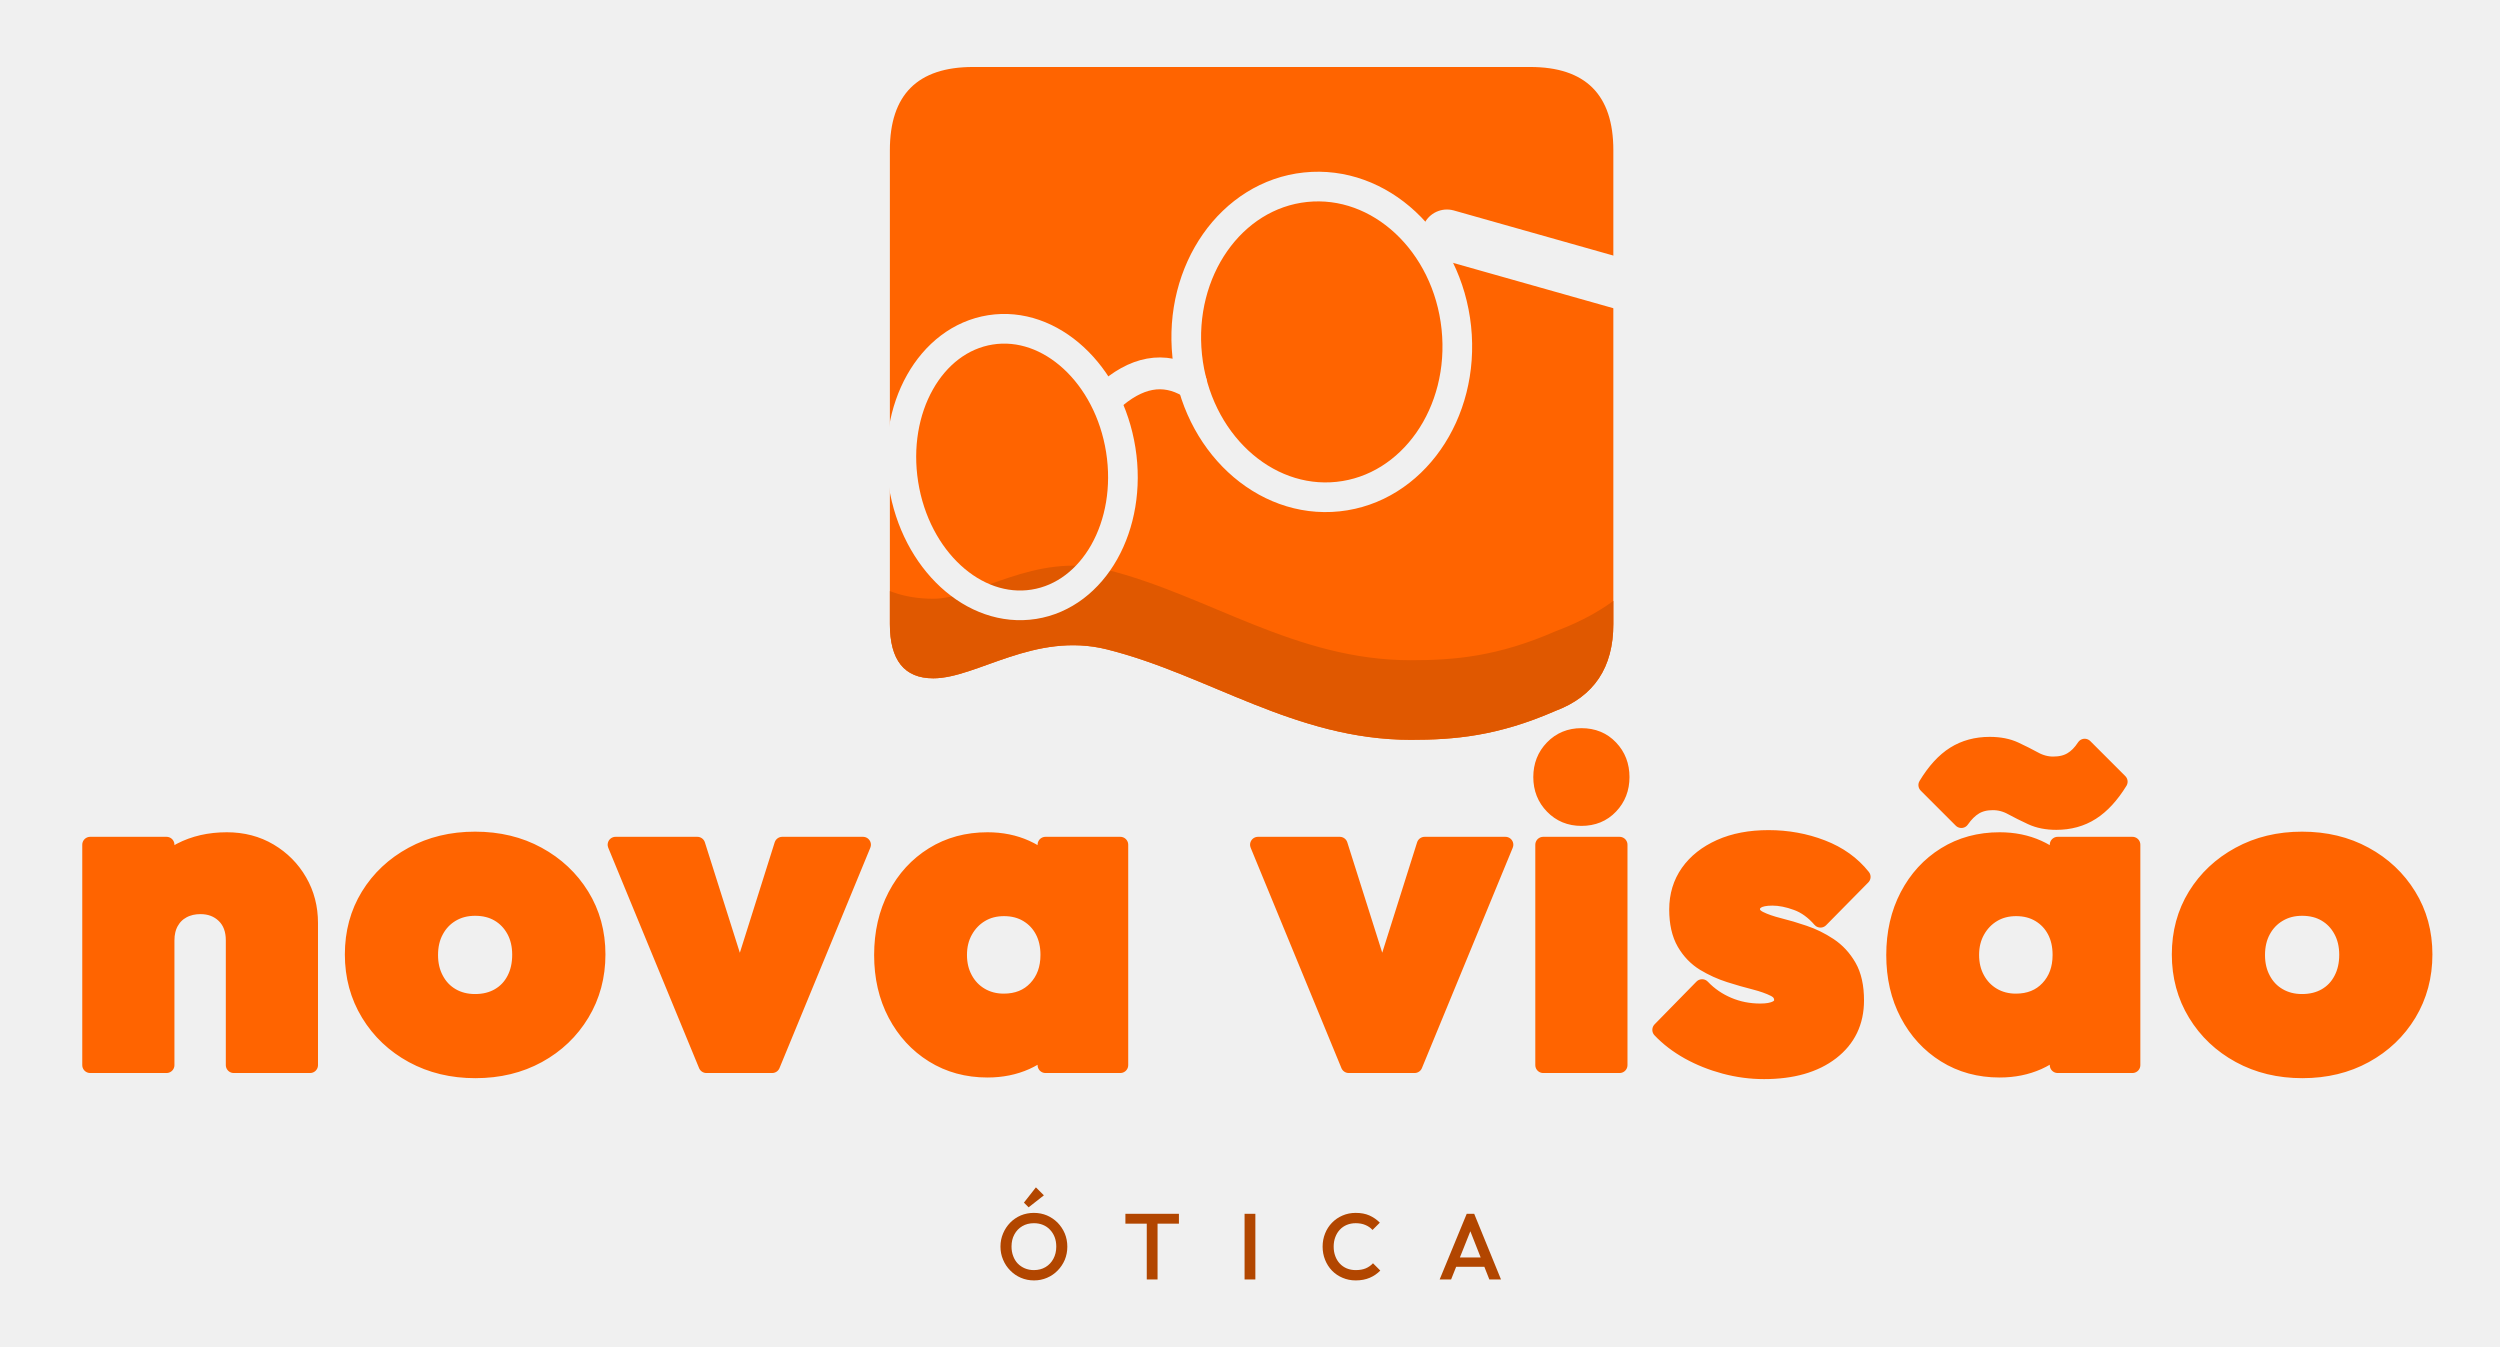
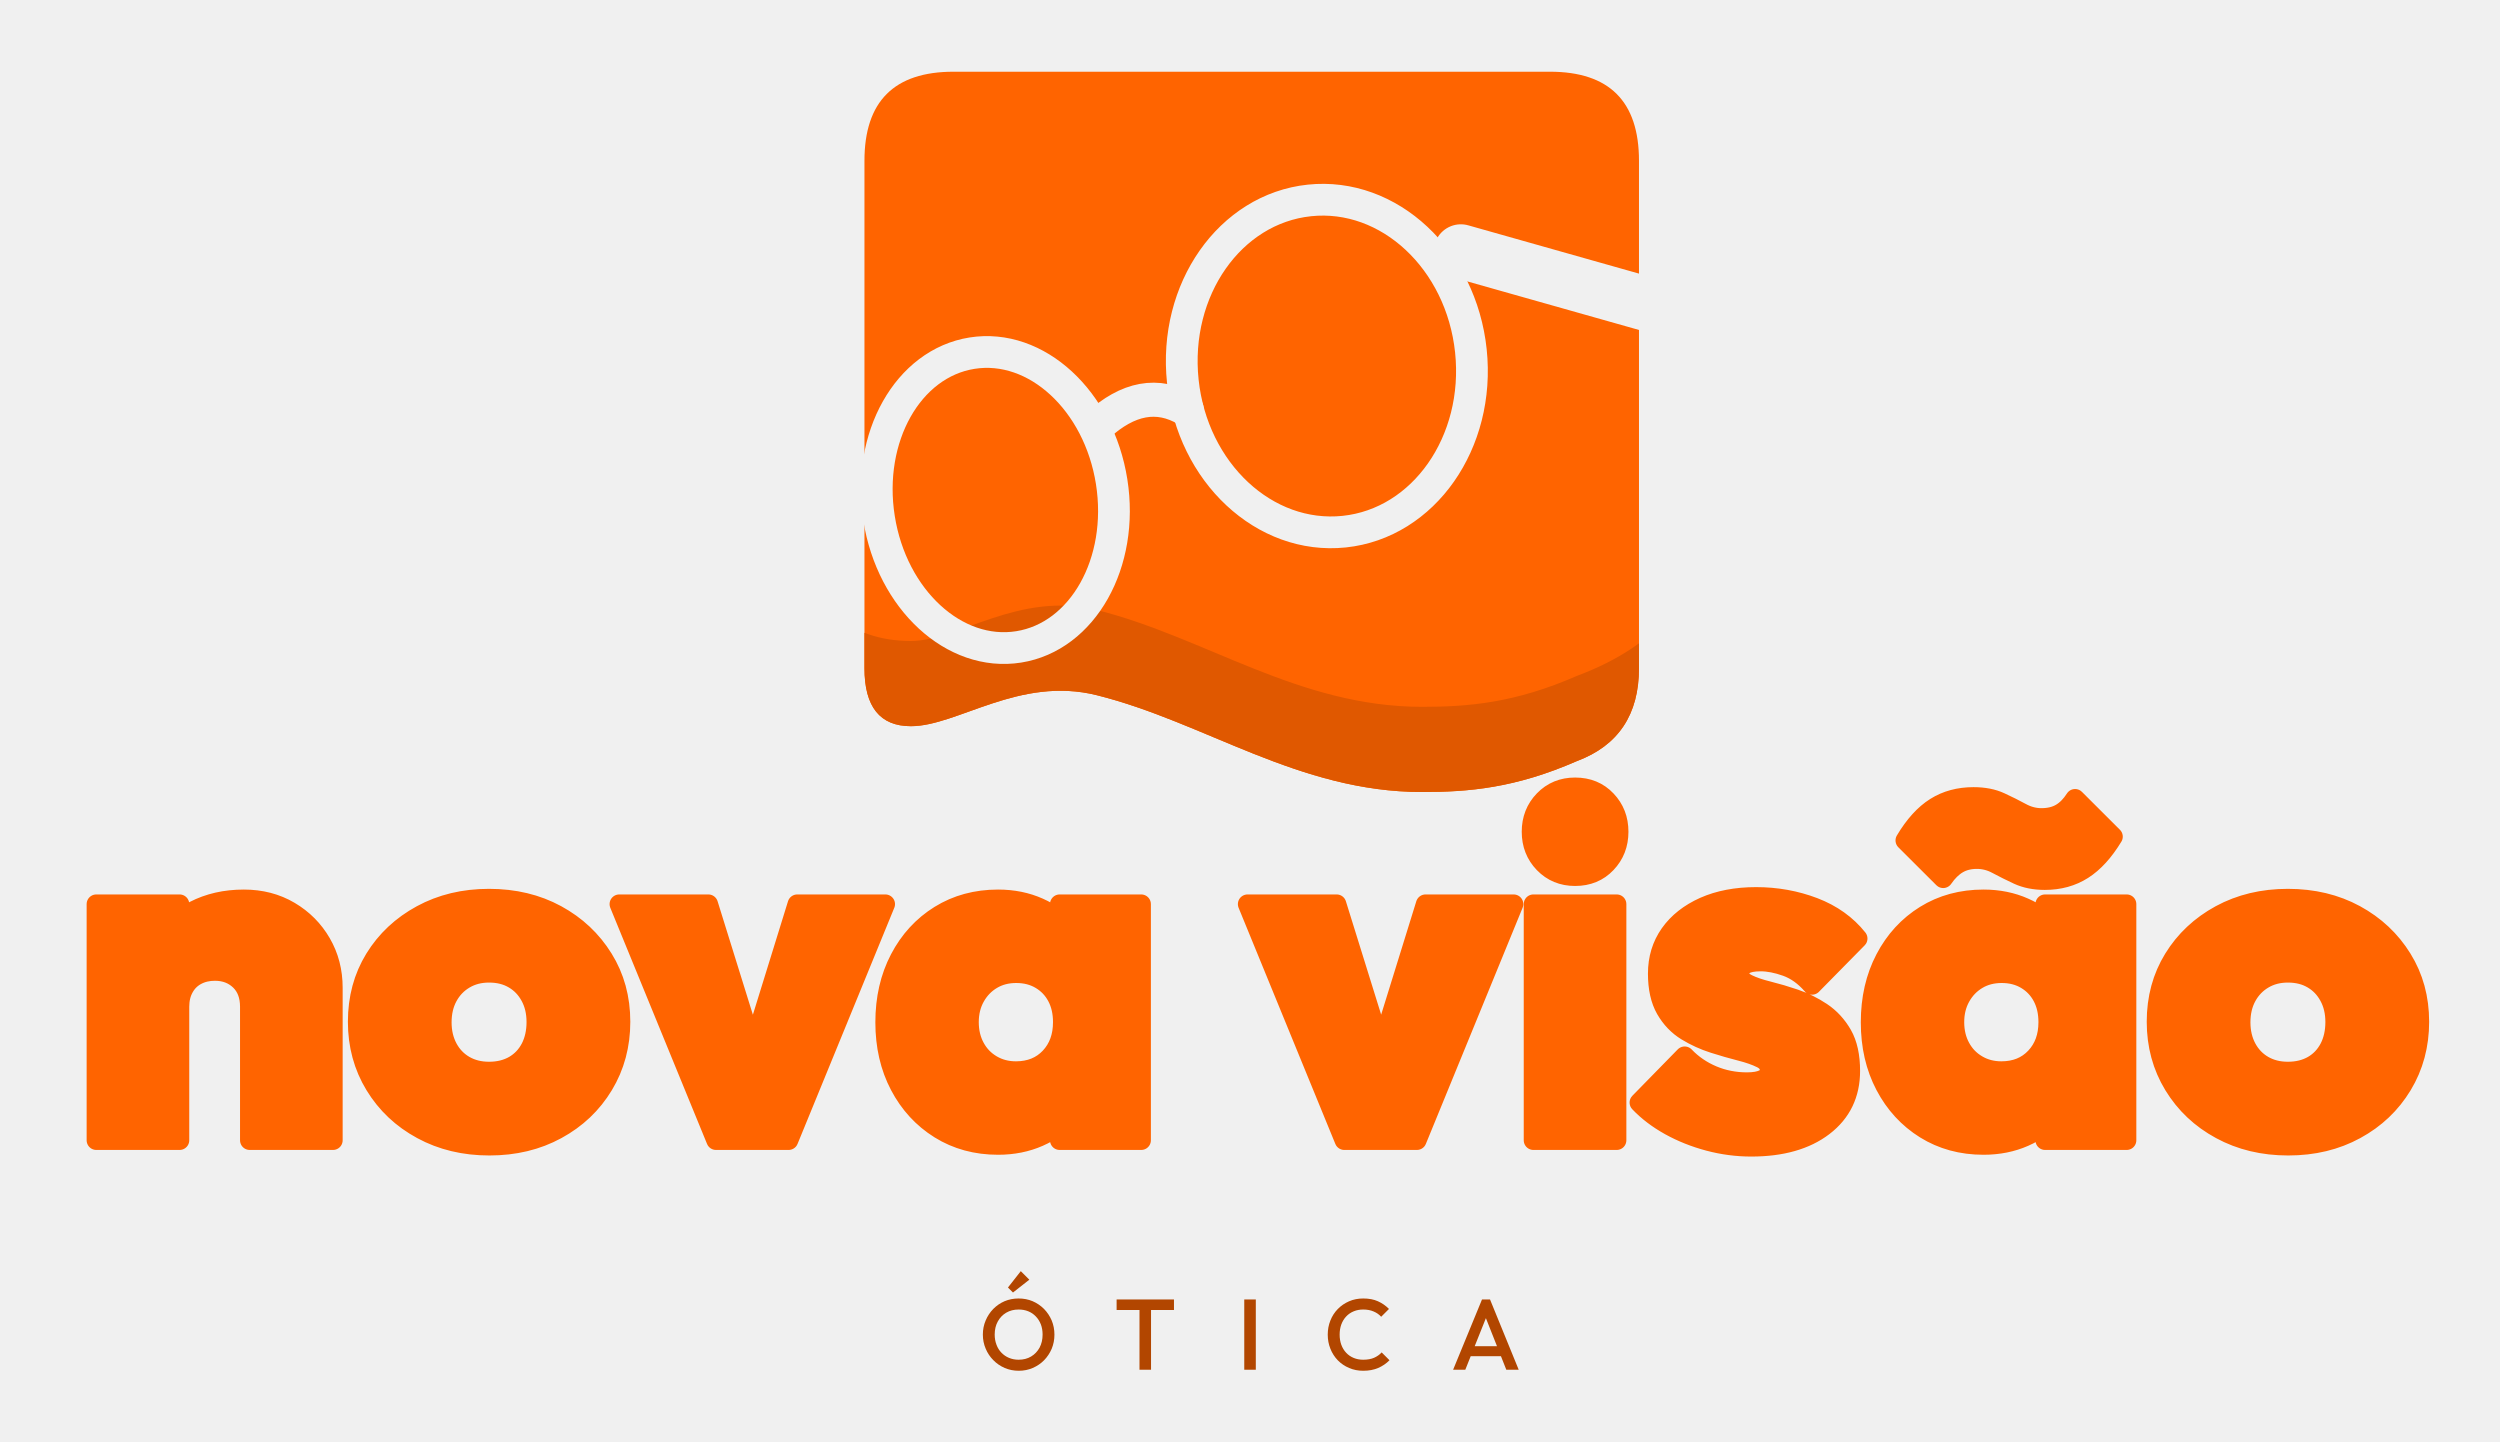
- <svg xmlns="http://www.w3.org/2000/svg" viewBox="0 0 373.2 201" role="img" aria-label="Nova Visão ótica">
+ <svg xmlns="http://www.w3.org/2000/svg" viewBox="0 0 348.6 201" role="img" aria-label="Nova Visão ótica">
  <defs>
    <mask id="k" maskUnits="userSpaceOnUse" x="-30" y="-30" width="170" height="170">
      <rect x="-30" y="-30" width="170" height="170" fill="#fff" />
      <g>
        <g fill="none" stroke="#000" stroke-width="4.1" stroke-linecap="round">
          <ellipse cx="16.9" cy="55.3" rx="15.2" ry="19.2" transform="rotate(-9 16.9 55.3)" />
          <ellipse cx="59.7" cy="38.0" rx="18.7" ry="21.5" transform="rotate(-6 59.7 38.0)" />
          <path d="M30.1 45.7Q36 40.3 41.6 43.6" stroke-width="4.4" />
        </g>
        <path d="M77 23.2L106 31.4" stroke="#000" stroke-width="7" stroke-linecap="round" fill="none" />
      </g>
    </mask>
    <clipPath id="cc">
      <path d="M11.5 0H88.5Q100 0 100 11.5V77Q100 86 92 89C84 92.5 78 93 72 93C56 93 44 84 30 80.5C20 78 12 84.5 6 84.5Q0 84.5 0 77V11.5Q0 0 11.5 0Z" />
    </clipPath>
  </defs>
-   <g transform="translate(132.84 10) scale(1.08)">
+   <g transform="translate(120.54 10) scale(1.08)">
    <g mask="url(#k)">
      <path d="M11.5 0H88.5Q100 0 100 11.5V77Q100 86 92 89C84 92.5 78 93 72 93C56 93 44 84 30 80.5C20 78 12 84.5 6 84.5Q0 84.5 0 77V11.5Q0 0 11.5 0Z" fill="#FF6400" />
      <g clip-path="url(#cc)">
        <path d="M104 66V70Q100 75 92 78C84 81.5 78 82 72 82C56 82 44 73 30 69.5C20 67 12 73.5 6 73.5Q0 73.5 -4 70V110H104Z" fill="#E05800" />
      </g>
    </g>
  </g>
-   <path d="M34.89 159.00L34.89 140.38Q34.89 138.02 33.49 136.65Q32.08 135.28 29.92 135.28Q28.44 135.28 27.29 135.90Q26.14 136.52 25.50 137.67Q24.86 138.82 24.86 140.38L20.43 138.30Q20.43 134.36 22.17 131.47Q23.90 128.59 26.95 127.00Q29.99 125.42 33.86 125.42Q37.44 125.42 40.25 127.09Q43.06 128.76 44.67 131.55Q46.29 134.34 46.29 137.79L46.29 159.00L34.89 159.00ZM13.46 159.00L13.46 126.10L24.86 126.10L24.86 159.00L13.46 159.00ZM70.96 159.77Q65.74 159.77 61.59 157.51Q57.45 155.25 55.06 151.32Q52.66 147.38 52.66 142.48Q52.66 137.58 55.03 133.71Q57.41 129.84 61.55 127.59Q65.69 125.33 70.92 125.33Q76.17 125.33 80.28 127.58Q84.40 129.82 86.80 133.70Q89.20 137.58 89.20 142.48Q89.20 147.38 86.82 151.32Q84.45 155.25 80.33 157.51Q76.21 159.77 70.96 159.77ZM70.92 149.57Q72.94 149.57 74.46 148.69Q75.98 147.81 76.81 146.21Q77.64 144.62 77.64 142.53Q77.64 140.44 76.78 138.86Q75.91 137.28 74.43 136.41Q72.94 135.53 70.92 135.53Q68.96 135.53 67.44 136.43Q65.92 137.33 65.07 138.91Q64.21 140.48 64.21 142.57Q64.21 144.62 65.07 146.21Q65.92 147.81 67.44 148.69Q68.96 149.57 70.92 149.57ZM105.45 159.00L91.89 126.10L104.10 126.10L112.85 153.74L108.05 153.74L116.77 126.10L128.83 126.10L115.27 159.00L105.45 159.00ZM147.42 159.67Q142.85 159.67 139.29 157.45Q135.73 155.23 133.70 151.37Q131.67 147.52 131.67 142.57Q131.67 137.60 133.70 133.72Q135.73 129.84 139.29 127.63Q142.85 125.42 147.42 125.42Q150.57 125.42 153.16 126.59Q155.74 127.76 157.40 129.82Q159.07 131.89 159.39 134.56L159.39 150.53Q159.07 153.20 157.41 155.27Q155.76 157.34 153.17 158.51Q150.57 159.67 147.42 159.67ZM149.84 149.51Q152.84 149.51 154.67 147.56Q156.50 145.61 156.50 142.55Q156.50 140.48 155.68 138.93Q154.86 137.38 153.36 136.48Q151.86 135.58 149.88 135.58Q147.93 135.58 146.43 136.48Q144.93 137.38 144.05 138.96Q143.17 140.53 143.17 142.55Q143.17 144.57 144.03 146.14Q144.88 147.72 146.41 148.62Q147.93 149.51 149.84 149.51ZM156.07 159.00L156.07 150.17L157.73 142.14L156.07 134.19L156.07 126.10L167.24 126.10L167.24 159.00L156.07 159.00ZM201.34 159.00L187.79 126.10L200.00 126.10L208.75 153.74L203.94 153.74L212.67 126.10L224.73 126.10L211.17 159.00L201.34 159.00ZM230.37 159.00L230.37 126.10L241.77 126.10L241.77 159.00L230.37 159.00ZM236.07 122.11Q233.49 122.11 231.78 120.34Q230.07 118.58 230.07 116.00Q230.07 113.41 231.78 111.65Q233.49 109.88 236.07 109.88Q238.72 109.88 240.39 111.65Q242.07 113.41 242.07 116.00Q242.07 118.58 240.39 120.34Q238.72 122.11 236.07 122.11ZM263.34 159.91Q260.36 159.91 257.45 159.13Q254.54 158.35 252.06 156.97Q249.58 155.58 247.84 153.74L254.09 147.36Q255.73 149.08 257.96 150.03Q260.20 150.99 262.78 150.99Q264.34 150.99 265.18 150.55Q266.02 150.11 266.02 149.30Q266.02 148.18 264.88 147.61Q263.74 147.03 261.96 146.57Q260.17 146.12 258.19 145.49Q256.21 144.86 254.40 143.77Q252.60 142.67 251.48 140.74Q250.36 138.80 250.36 135.77Q250.36 132.62 252.04 130.23Q253.72 127.85 256.80 126.47Q259.87 125.10 264.00 125.10Q268.23 125.10 271.99 126.55Q275.76 128.00 278.06 130.90L271.76 137.29Q270.16 135.44 268.21 134.73Q266.25 134.01 264.58 134.01Q263.01 134.01 262.28 134.48Q261.55 134.95 261.55 135.72Q261.55 136.65 262.68 137.20Q263.80 137.76 265.58 138.21Q267.36 138.65 269.32 139.32Q271.28 139.98 273.06 141.16Q274.84 142.34 275.96 144.29Q277.08 146.23 277.08 149.34Q277.08 154.19 273.37 157.05Q269.65 159.91 263.34 159.91ZM298.51 159.67Q293.94 159.67 290.38 157.45Q286.82 155.23 284.79 151.37Q282.76 147.52 282.76 142.57Q282.76 137.60 284.79 133.72Q286.82 129.84 290.38 127.63Q293.94 125.42 298.51 125.42Q301.66 125.42 304.25 126.59Q306.83 127.76 308.50 129.82Q310.16 131.89 310.48 134.56L310.48 150.53Q310.16 153.20 308.51 155.27Q306.85 157.34 304.26 158.51Q301.66 159.67 298.51 159.67ZM300.93 149.51Q303.93 149.51 305.76 147.56Q307.59 145.61 307.59 142.55Q307.59 140.48 306.77 138.93Q305.95 137.38 304.45 136.48Q302.95 135.58 300.97 135.58Q299.02 135.58 297.52 136.48Q296.02 137.38 295.14 138.96Q294.26 140.53 294.26 142.55Q294.26 144.57 295.12 146.14Q295.98 147.72 297.50 148.62Q299.02 149.51 300.93 149.51ZM307.17 159.00L307.17 150.17L308.82 142.14L307.17 134.19L307.17 126.10L318.33 126.10L318.33 159.00L307.17 159.00ZM306.96 122.70Q304.83 122.70 303.24 121.96Q301.64 121.22 300.30 120.49Q298.97 119.76 297.49 119.76Q295.94 119.76 294.84 120.41Q293.73 121.07 292.79 122.42L287.56 117.19Q289.47 114.04 291.75 112.61Q294.03 111.18 297.03 111.18Q299.21 111.18 300.78 111.91Q302.35 112.64 303.70 113.38Q305.05 114.12 306.50 114.12Q308.12 114.12 309.22 113.46Q310.33 112.81 311.20 111.46L316.43 116.69Q314.52 119.79 312.24 121.24Q309.96 122.70 306.96 122.70ZM343.70 159.77Q338.47 159.77 334.33 157.51Q330.18 155.25 327.79 151.32Q325.39 147.38 325.39 142.48Q325.39 137.58 327.76 133.71Q330.14 129.84 334.28 127.59Q338.42 125.33 343.65 125.33Q348.90 125.33 353.02 127.58Q357.14 129.82 359.53 133.70Q361.93 137.58 361.93 142.48Q361.93 147.38 359.56 151.32Q357.18 155.25 353.06 157.51Q348.94 159.77 343.70 159.77ZM343.65 149.57Q345.67 149.57 347.19 148.69Q348.71 147.81 349.54 146.21Q350.38 144.62 350.38 142.53Q350.38 140.44 349.51 138.86Q348.65 137.28 347.16 136.41Q345.67 135.53 343.65 135.53Q341.70 135.53 340.18 136.43Q338.65 137.33 337.80 138.91Q336.94 140.48 336.94 142.57Q336.94 144.62 337.80 146.21Q338.65 147.81 340.18 148.69Q341.70 149.57 343.65 149.57Z" fill="#FF6400" stroke="#FF6400" stroke-width="2.36" stroke-linejoin="round" />
-   <path d="M154.36 191.14Q153.31 191.14 152.40 190.75Q151.49 190.36 150.81 189.66Q150.12 188.97 149.74 188.05Q149.35 187.14 149.35 186.09Q149.35 185.04 149.74 184.13Q150.12 183.22 150.80 182.52Q151.48 181.83 152.38 181.44Q153.29 181.06 154.34 181.06Q155.39 181.06 156.29 181.44Q157.19 181.83 157.88 182.52Q158.56 183.22 158.95 184.13Q159.33 185.05 159.33 186.10Q159.33 187.15 158.95 188.07Q158.56 188.98 157.88 189.67Q157.21 190.36 156.30 190.75Q155.40 191.14 154.36 191.14ZM154.34 189.60Q155.33 189.60 156.08 189.15Q156.83 188.70 157.25 187.91Q157.68 187.12 157.68 186.09Q157.68 185.32 157.44 184.68Q157.19 184.04 156.74 183.57Q156.30 183.10 155.69 182.85Q155.08 182.60 154.34 182.60Q153.36 182.60 152.61 183.04Q151.86 183.48 151.43 184.27Q151.00 185.05 151.00 186.09Q151.00 186.86 151.25 187.51Q151.49 188.16 151.93 188.62Q152.38 189.08 152.99 189.34Q153.61 189.60 154.34 189.60ZM153.55 180.23L152.85 179.53L154.64 177.25L155.83 178.44L153.55 180.23ZM171.19 191.00L171.19 181.48L172.80 181.48L172.80 191.00L171.19 191.00ZM168.00 182.67L168.00 181.20L175.99 181.20L175.99 182.67L168.00 182.67ZM185.79 191.00L185.79 181.20L187.40 181.20L187.40 191.00L185.79 191.00ZM202.38 191.14Q201.32 191.14 200.42 190.75Q199.51 190.37 198.84 189.68Q198.17 188.98 197.81 188.07Q197.44 187.15 197.44 186.10Q197.44 185.05 197.81 184.13Q198.17 183.22 198.84 182.53Q199.51 181.84 200.42 181.45Q201.32 181.06 202.38 181.06Q203.57 181.06 204.44 181.45Q205.31 181.84 205.98 182.52L204.89 183.61Q204.46 183.13 203.83 182.87Q203.21 182.60 202.38 182.60Q201.66 182.60 201.05 182.85Q200.45 183.10 200.01 183.57Q199.57 184.04 199.33 184.69Q199.09 185.33 199.09 186.10Q199.09 186.87 199.33 187.51Q199.57 188.16 200.01 188.63Q200.45 189.10 201.05 189.35Q201.66 189.60 202.38 189.60Q203.28 189.60 203.90 189.33Q204.53 189.05 204.96 188.58L206.05 189.67Q205.38 190.36 204.47 190.75Q203.56 191.14 202.38 191.14ZM214.91 191.00L218.95 181.20L220.07 181.20L224.07 191.00L222.33 191.00L219.20 183.06L219.79 183.06L216.62 191.00L214.91 191.00ZM216.90 189.11L216.90 187.71L222.10 187.71L222.10 189.11L216.90 189.11Z" fill="#B24600" />
+   <path d="M34.82 159.00L34.82 140.38Q34.82 138.07 33.45 136.74Q32.07 135.41 29.97 135.41Q28.53 135.41 27.41 136.01Q26.29 136.61 25.67 137.74Q25.04 138.86 25.04 140.38L20.53 138.28Q20.53 134.32 22.27 131.44Q24.01 128.55 27.07 126.97Q30.13 125.39 34.00 125.39Q37.58 125.39 40.39 127.05Q43.20 128.71 44.81 131.49Q46.43 134.28 46.43 137.74L46.43 159.00L34.82 159.00ZM13.43 159.00L13.43 126.07L25.04 126.07L25.04 159.00L13.43 159.00ZM68.24 159.77Q62.98 159.77 58.82 157.51Q54.66 155.26 52.26 151.32Q49.86 147.38 49.86 142.47Q49.86 137.55 52.23 133.68Q54.61 129.81 58.77 127.55Q62.93 125.29 68.19 125.29Q73.46 125.29 77.60 127.54Q81.73 129.79 84.13 133.67Q86.54 137.55 86.54 142.47Q86.54 147.38 84.16 151.32Q81.78 155.26 77.64 157.51Q73.51 159.77 68.24 159.77ZM68.19 149.40Q70.17 149.40 71.66 148.55Q73.14 147.69 73.96 146.13Q74.77 144.56 74.77 142.51Q74.77 140.47 73.92 138.92Q73.08 137.37 71.62 136.52Q70.17 135.66 68.19 135.66Q66.27 135.66 64.79 136.54Q63.30 137.42 62.46 138.97Q61.62 140.51 61.62 142.56Q61.62 144.56 62.46 146.13Q63.30 147.69 64.79 148.55Q66.27 149.40 68.19 149.40ZM99.84 159.00L86.35 126.07L98.77 126.07L107.39 153.78L102.59 153.78L111.17 126.07L123.45 126.07L109.96 159.00L99.84 159.00ZM139.17 159.67Q134.60 159.67 131.03 157.45Q127.47 155.23 125.44 151.37Q123.41 147.51 123.41 142.55Q123.41 137.57 125.44 133.69Q127.47 129.81 131.03 127.60Q134.60 125.39 139.17 125.39Q142.29 125.39 144.86 126.54Q147.43 127.68 149.09 129.71Q150.76 131.74 151.10 134.37L151.10 150.70Q150.76 153.33 149.10 155.36Q147.45 157.39 144.87 158.53Q142.29 159.67 139.17 159.67ZM141.66 149.34Q144.59 149.34 146.39 147.43Q148.18 145.53 148.18 142.53Q148.18 140.51 147.38 139.00Q146.58 137.48 145.11 136.60Q143.64 135.72 141.70 135.72Q139.79 135.72 138.32 136.60Q136.85 137.48 135.99 139.02Q135.13 140.56 135.13 142.53Q135.13 144.50 135.97 146.04Q136.80 147.58 138.30 148.46Q139.79 149.34 141.66 149.34ZM147.76 159.00L147.76 150.16L149.43 142.13L147.76 134.16L147.76 126.07L159.13 126.07L159.13 159.00L147.76 159.00ZM187.45 159.00L173.96 126.07L186.38 126.07L195.00 153.78L190.19 153.78L198.78 126.07L211.06 126.07L197.57 159.00L187.45 159.00ZM213.82 159.00L213.82 126.07L225.43 126.07L225.43 159.00L213.82 159.00ZM219.63 122.19Q217.01 122.19 215.27 120.39Q213.54 118.60 213.54 115.98Q213.54 113.36 215.27 111.57Q217.01 109.77 219.63 109.77Q222.31 109.77 224.01 111.57Q225.72 113.36 225.72 115.98Q225.72 118.60 224.01 120.39Q222.31 122.19 219.63 122.19ZM244.19 159.92Q241.20 159.92 238.27 159.14Q235.34 158.36 232.83 156.97Q230.33 155.58 228.58 153.74L234.91 147.27Q236.55 148.98 238.79 149.93Q241.03 150.88 243.60 150.88Q245.11 150.88 245.93 150.46Q246.74 150.04 246.74 149.26Q246.74 148.16 245.60 147.60Q244.46 147.03 242.69 146.58Q240.92 146.13 238.94 145.50Q236.96 144.87 235.17 143.78Q233.37 142.68 232.25 140.74Q231.14 138.80 231.14 135.76Q231.14 132.61 232.83 130.21Q234.52 127.82 237.62 126.43Q240.73 125.05 244.87 125.05Q249.12 125.05 252.93 126.50Q256.73 127.96 259.05 130.87L252.67 137.35Q251.06 135.50 249.09 134.79Q247.13 134.09 245.50 134.09Q243.96 134.09 243.26 134.54Q242.56 134.99 242.56 135.74Q242.56 136.64 243.68 137.19Q244.79 137.74 246.57 138.18Q248.34 138.62 250.29 139.28Q252.24 139.95 254.02 141.13Q255.79 142.32 256.91 144.27Q258.02 146.22 258.02 149.33Q258.02 154.20 254.28 157.06Q250.54 159.92 244.19 159.92ZM276.58 159.67Q272.01 159.67 268.44 157.45Q264.88 155.23 262.85 151.37Q260.82 147.51 260.82 142.55Q260.82 137.57 262.85 133.69Q264.88 129.81 268.44 127.60Q272.01 125.39 276.58 125.39Q279.70 125.39 282.27 126.54Q284.85 127.68 286.51 129.71Q288.17 131.74 288.51 134.37L288.51 150.70Q288.17 153.33 286.52 155.36Q284.86 157.39 282.28 158.53Q279.70 159.67 276.58 159.67ZM279.07 149.34Q282.00 149.34 283.80 147.43Q285.59 145.53 285.59 142.53Q285.59 140.51 284.79 139.00Q283.99 137.48 282.52 136.60Q281.05 135.72 279.12 135.72Q277.20 135.72 275.73 136.60Q274.26 137.48 273.40 139.02Q272.54 140.56 272.54 142.53Q272.54 144.50 273.38 146.04Q274.21 147.58 275.71 148.46Q277.20 149.34 279.07 149.34ZM285.17 159.00L285.17 150.16L286.84 142.13L285.17 134.16L285.17 126.07L296.54 126.07L296.54 159.00L285.17 159.00ZM285.13 122.74Q283.00 122.74 281.40 122.00Q279.81 121.26 278.47 120.54Q277.13 119.81 275.66 119.81Q274.12 119.81 273.01 120.47Q271.90 121.12 270.96 122.48L265.66 117.19Q267.57 113.99 269.87 112.55Q272.16 111.11 275.18 111.11Q277.36 111.11 278.93 111.84Q280.51 112.57 281.85 113.30Q283.20 114.04 284.65 114.04Q286.26 114.04 287.37 113.38Q288.48 112.73 289.35 111.37L294.65 116.66Q292.74 119.81 290.45 121.27Q288.15 122.74 285.13 122.74ZM319.07 159.77Q313.81 159.77 309.65 157.51Q305.49 155.26 303.09 151.32Q300.69 147.38 300.69 142.47Q300.69 137.55 303.07 133.68Q305.45 129.81 309.60 127.55Q313.76 125.29 319.02 125.29Q324.29 125.29 328.43 127.54Q332.56 129.79 334.96 133.67Q337.37 137.55 337.37 142.47Q337.37 147.38 334.99 151.32Q332.61 155.26 328.47 157.51Q324.34 159.77 319.07 159.77ZM319.02 149.40Q321.00 149.40 322.49 148.55Q323.97 147.69 324.79 146.13Q325.60 144.56 325.60 142.51Q325.60 140.47 324.75 138.92Q323.91 137.37 322.45 136.52Q321.00 135.66 319.02 135.66Q317.10 135.66 315.62 136.54Q314.13 137.42 313.29 138.97Q312.45 140.51 312.45 142.56Q312.45 144.56 313.29 146.13Q314.13 147.69 315.62 148.55Q317.10 149.40 319.02 149.40Z" fill="#FF6400" stroke="#FF6400" stroke-width="2.7" stroke-linejoin="round" />
+   <path d="M142.06 191.14Q141.01 191.14 140.10 190.75Q139.19 190.36 138.51 189.66Q137.82 188.97 137.44 188.05Q137.05 187.14 137.05 186.09Q137.05 185.04 137.44 184.13Q137.82 183.22 138.50 182.52Q139.18 181.83 140.08 181.44Q140.99 181.06 142.04 181.06Q143.09 181.06 143.99 181.44Q144.89 181.83 145.58 182.52Q146.26 183.22 146.65 184.13Q147.03 185.05 147.03 186.10Q147.03 187.15 146.65 188.07Q146.26 188.98 145.59 189.67Q144.91 190.36 144.00 190.75Q143.10 191.14 142.06 191.14ZM142.04 189.60Q143.03 189.60 143.78 189.15Q144.53 188.70 144.96 187.91Q145.38 187.12 145.38 186.09Q145.38 185.32 145.14 184.68Q144.89 184.04 144.44 183.57Q144.00 183.10 143.39 182.85Q142.78 182.60 142.04 182.60Q141.06 182.60 140.31 183.04Q139.56 183.48 139.13 184.27Q138.70 185.05 138.70 186.09Q138.70 186.86 138.95 187.51Q139.19 188.16 139.64 188.62Q140.08 189.08 140.69 189.34Q141.31 189.60 142.04 189.60ZM141.25 180.23L140.55 179.53L142.34 177.25L143.53 178.44L141.25 180.23ZM158.89 191.00L158.89 181.48L160.50 181.48L160.50 191.00L158.89 191.00ZM155.70 182.67L155.70 181.20L163.70 181.20L163.70 182.67L155.70 182.67ZM173.50 191.00L173.50 181.20L175.11 181.20L175.11 191.00L173.50 191.00ZM190.09 191.14Q189.02 191.14 188.12 190.75Q187.22 190.37 186.54 189.68Q185.87 188.98 185.51 188.07Q185.14 187.15 185.14 186.10Q185.14 185.05 185.51 184.13Q185.87 183.22 186.54 182.53Q187.22 181.84 188.12 181.45Q189.02 181.06 190.09 181.06Q191.28 181.06 192.14 181.45Q193.01 181.84 193.68 182.52L192.59 183.61Q192.16 183.13 191.53 182.87Q190.91 182.60 190.09 182.60Q189.36 182.60 188.76 182.85Q188.15 183.10 187.71 183.57Q187.27 184.04 187.03 184.69Q186.80 185.33 186.80 186.10Q186.80 186.87 187.03 187.51Q187.27 188.16 187.71 188.63Q188.15 189.10 188.76 189.35Q189.36 189.60 190.09 189.60Q190.98 189.60 191.60 189.33Q192.23 189.05 192.66 188.58L193.75 189.67Q193.08 190.36 192.17 190.75Q191.26 191.14 190.09 191.14ZM202.62 191.00L206.65 181.20L207.77 181.20L211.77 191.00L210.04 191.00L206.90 183.06L207.49 183.06L204.32 191.00L202.62 191.00ZM204.60 189.11L204.60 187.71L209.80 187.71L209.80 189.11L204.60 189.11Z" fill="#B24600" />
</svg>
